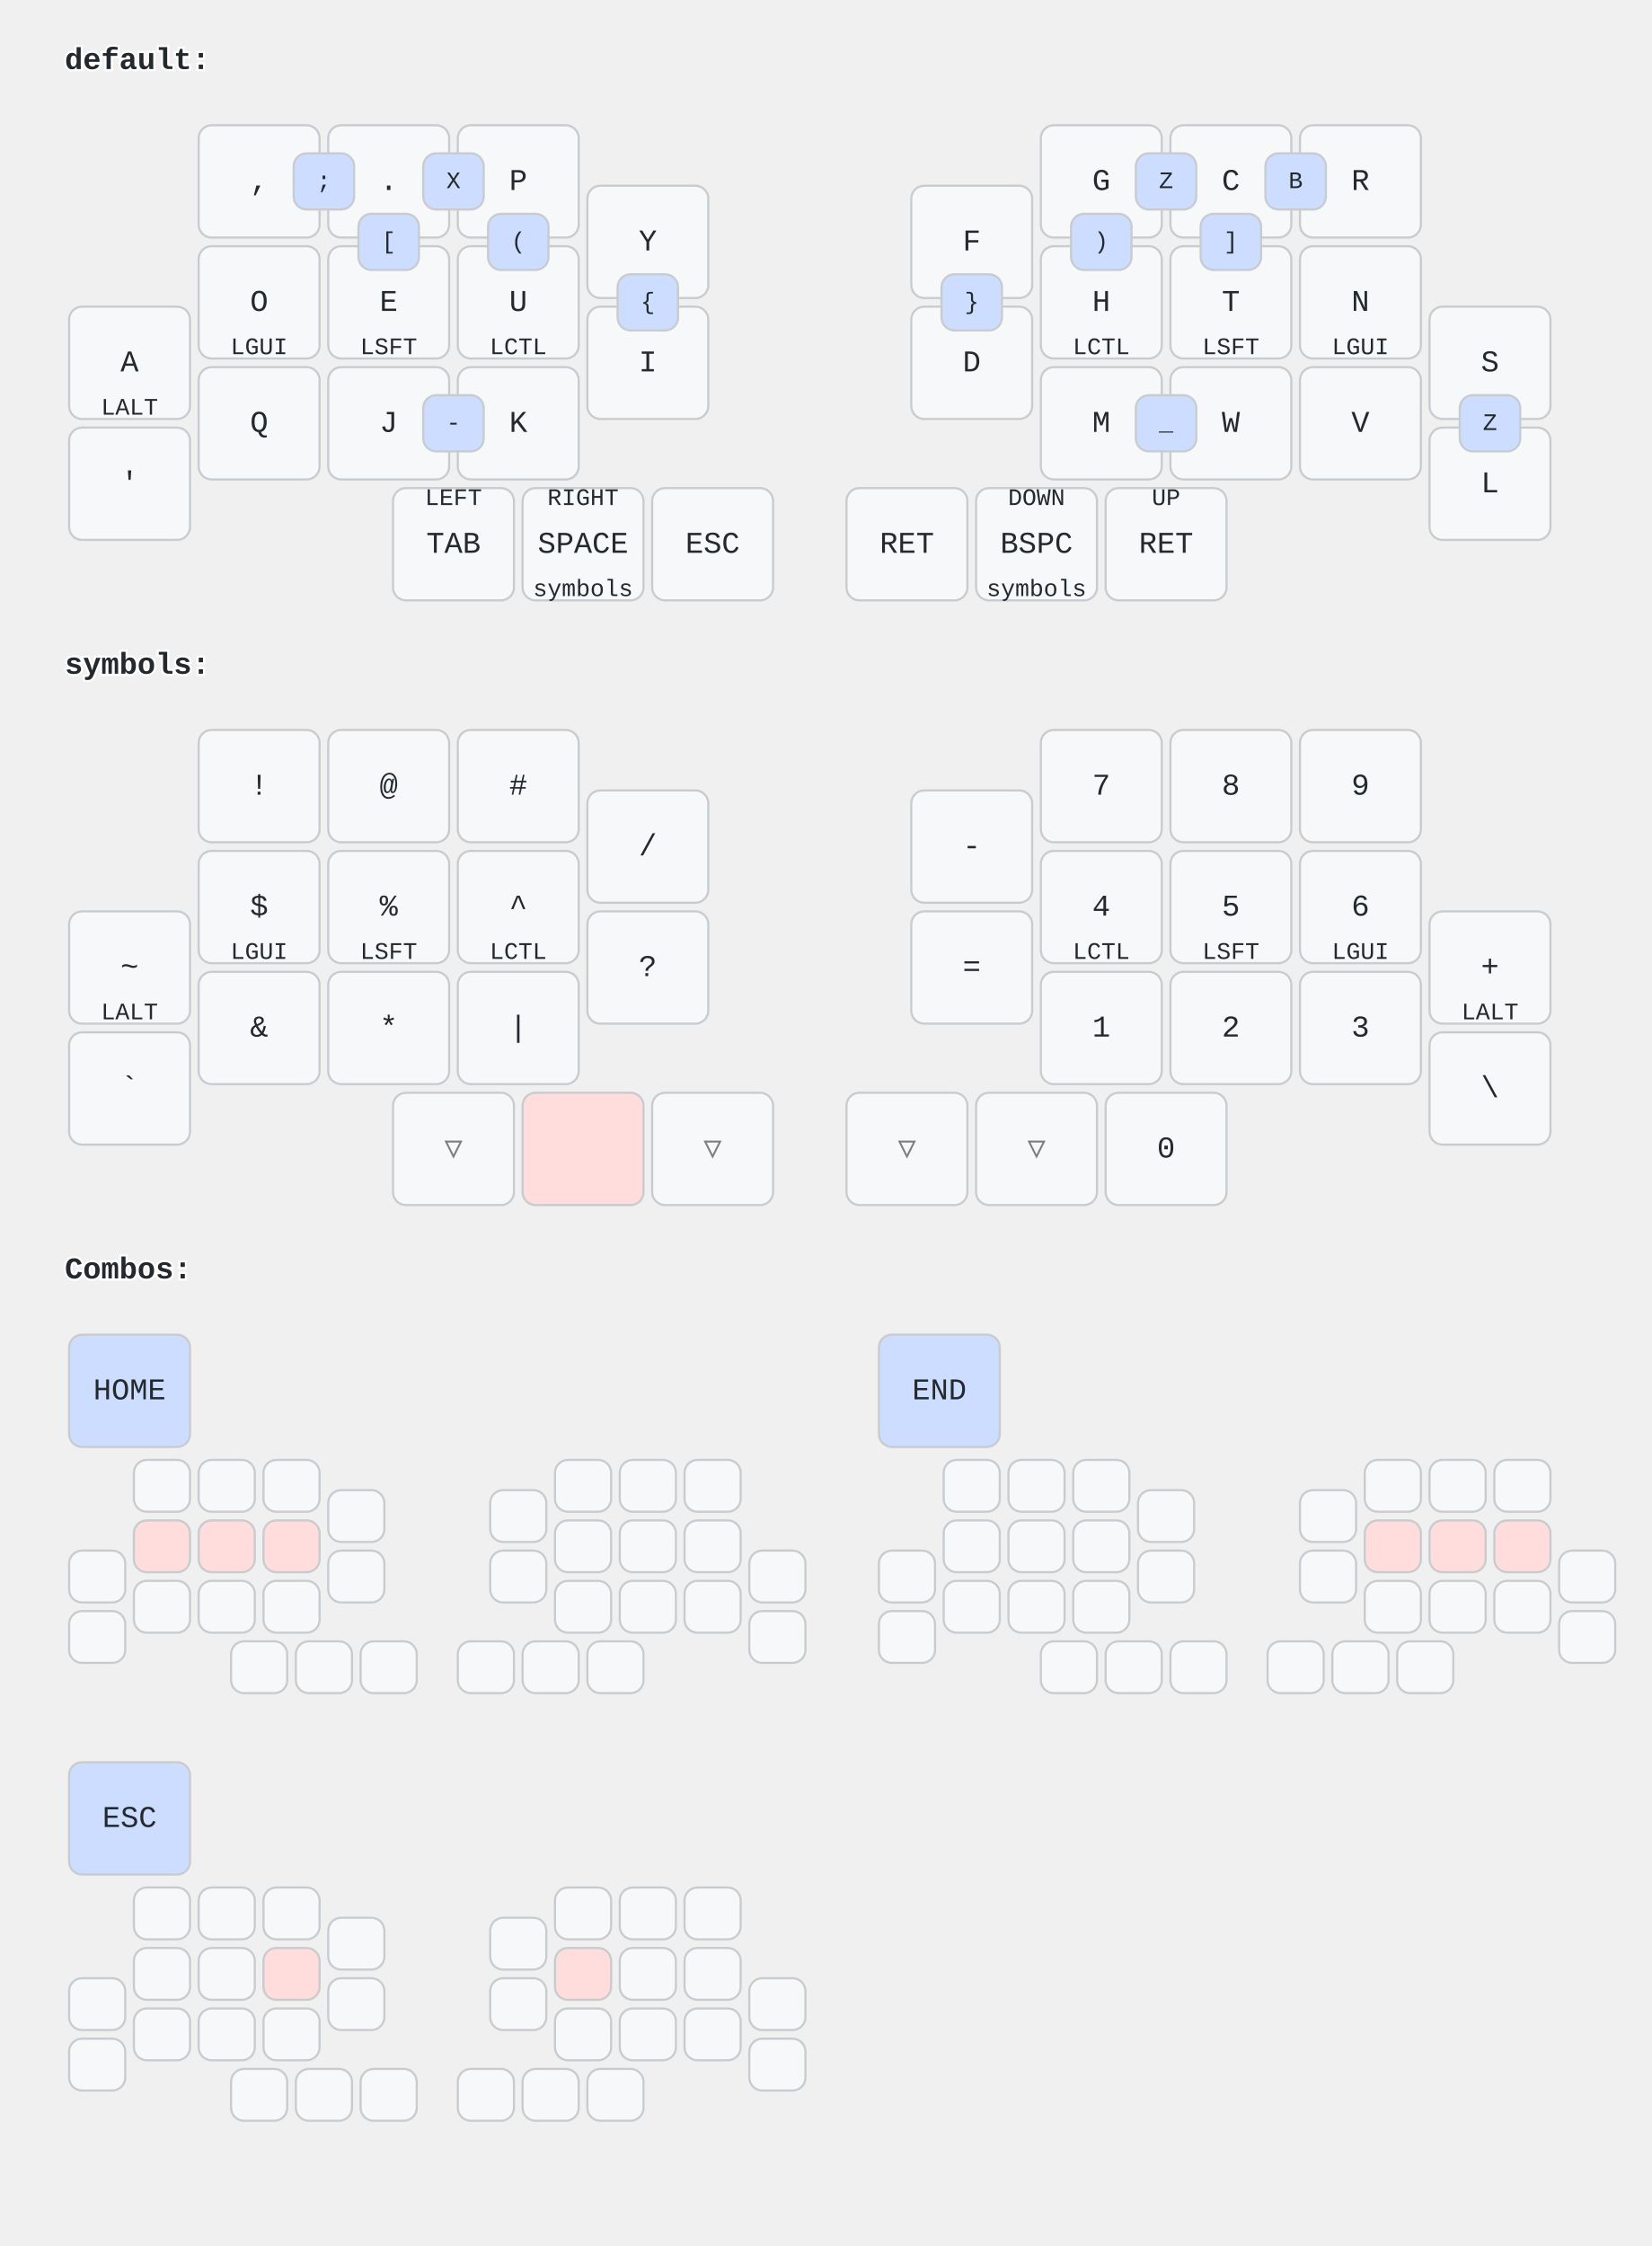
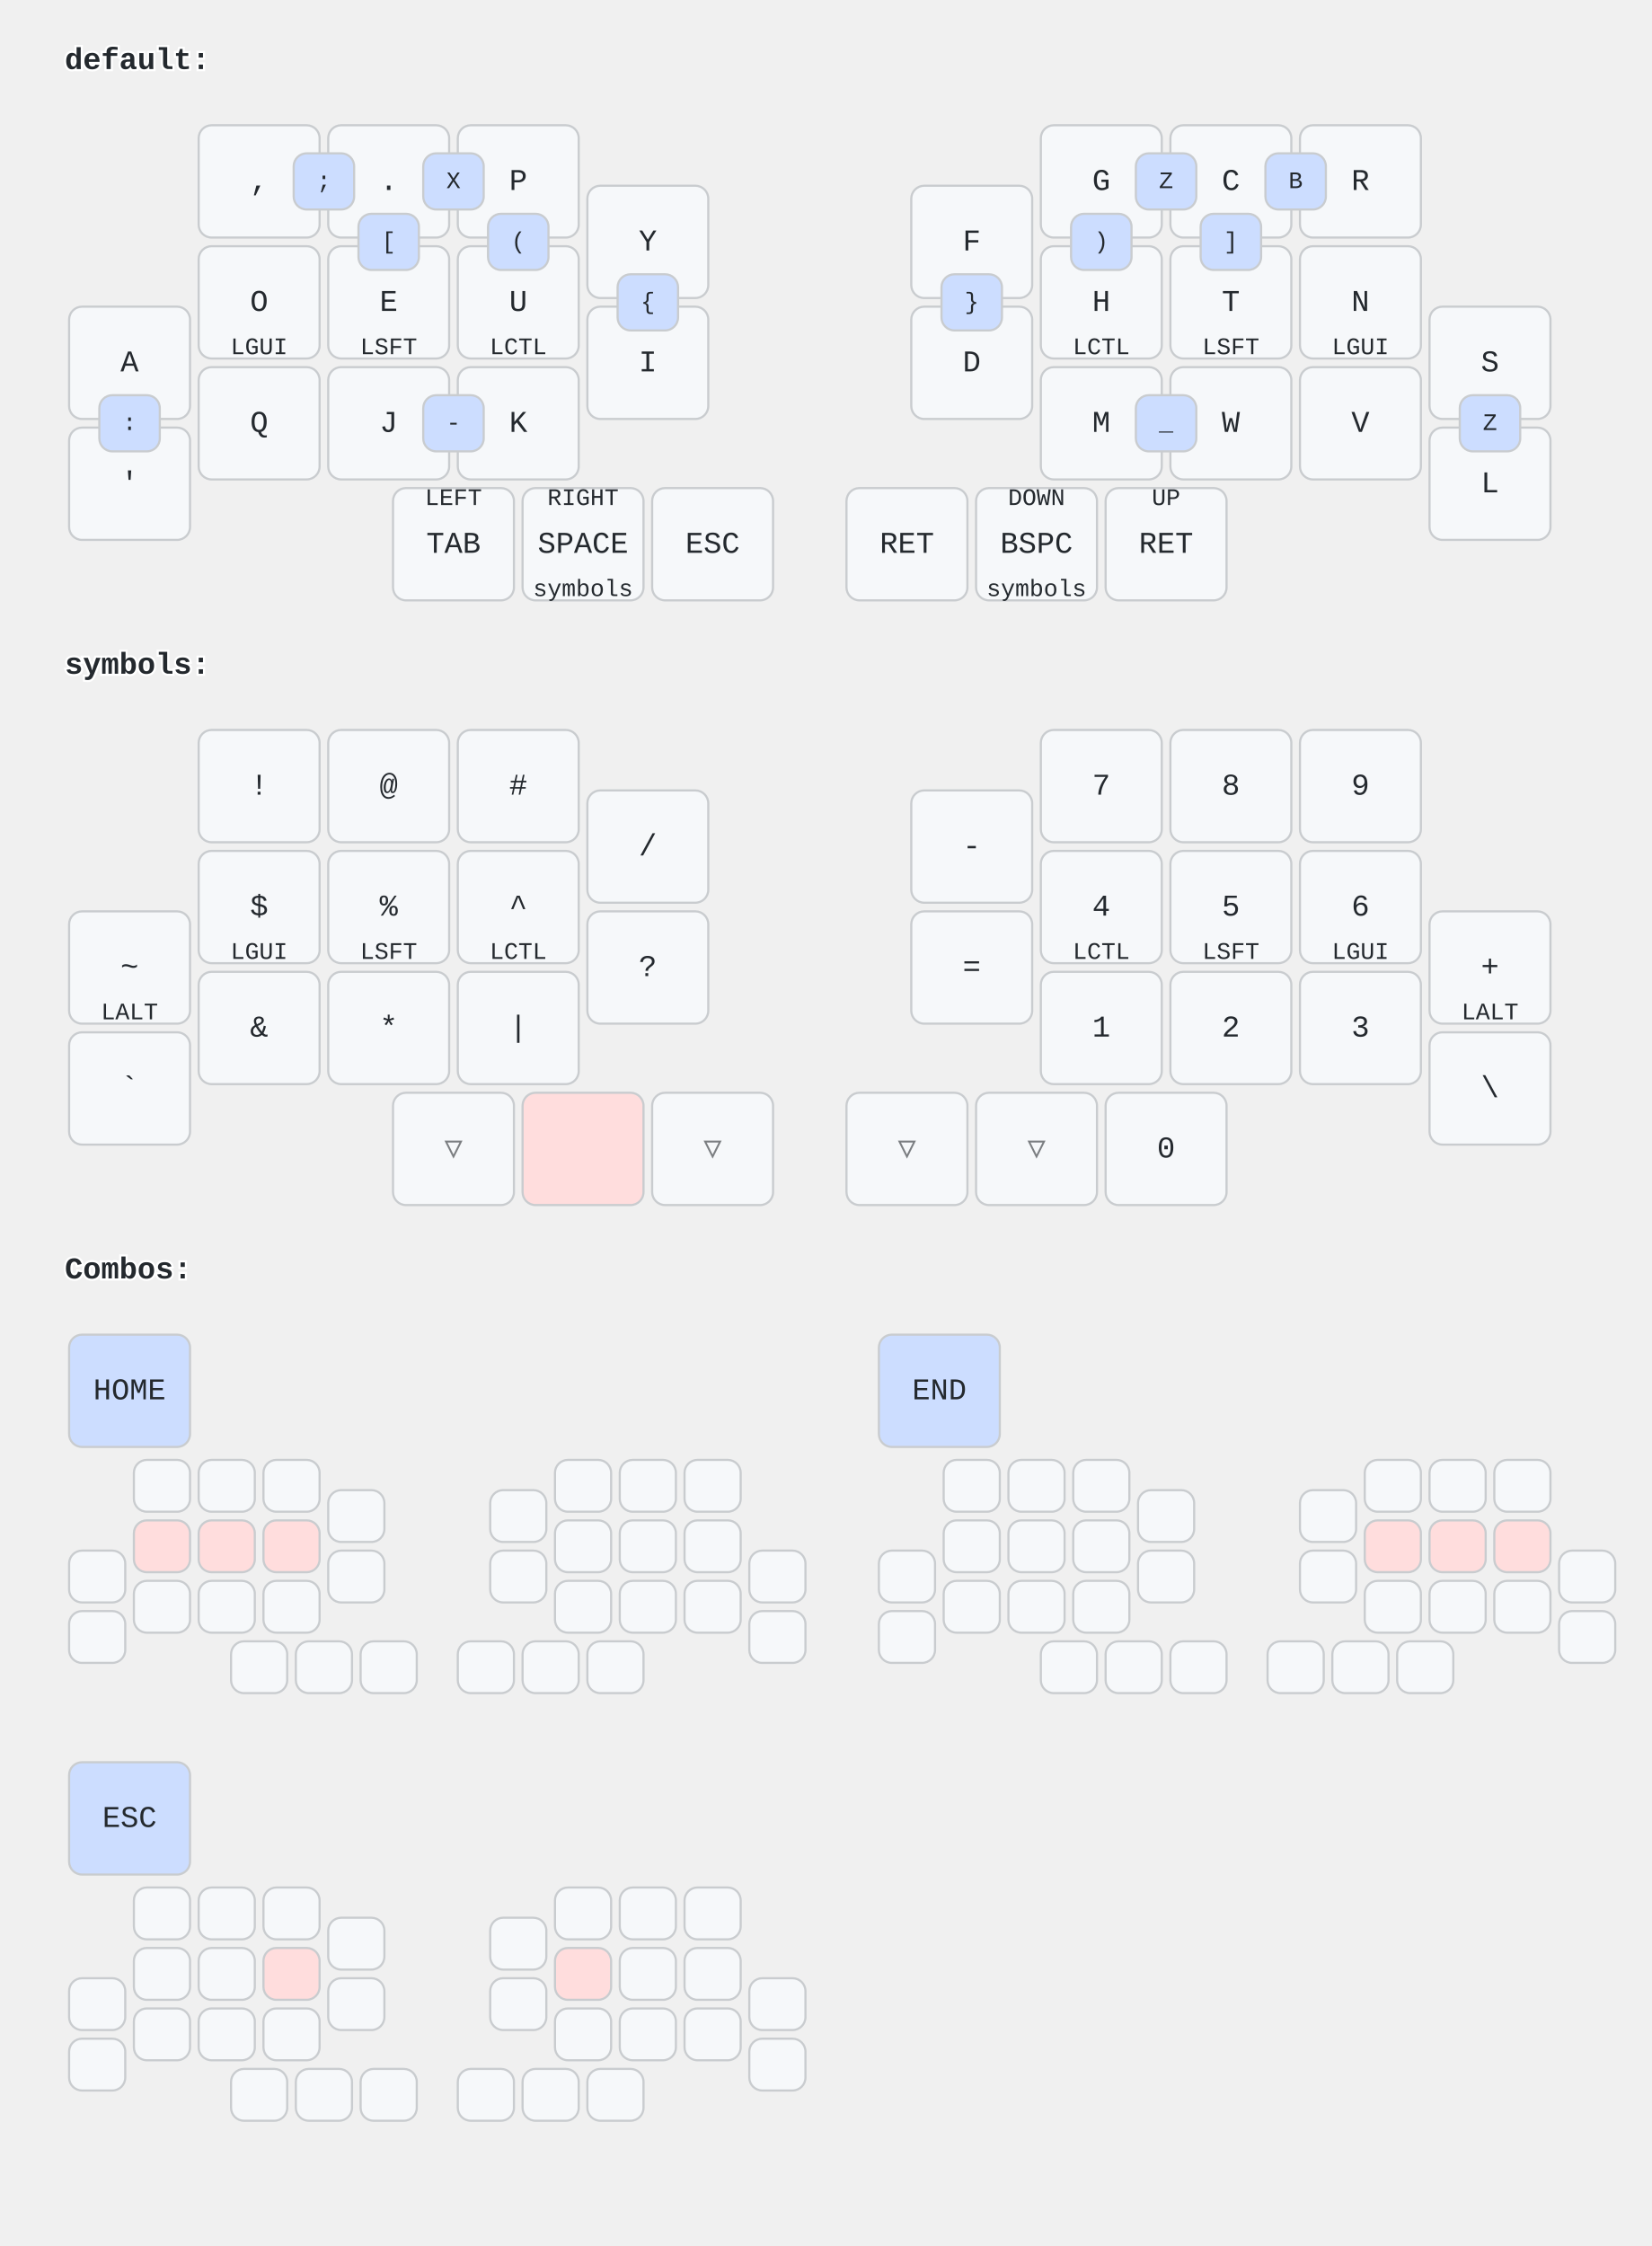
<svg xmlns="http://www.w3.org/2000/svg" width="765" height="1040" viewBox="0 0 765 1040" class="keymap">
  <style>/* inherit to force styles through use tags */
svg path {
    fill: inherit;
}

/* font and background color specifications */
svg.keymap {
    font-family: SFMono-Regular,Consolas,Liberation Mono,Menlo,monospace;
    font-size: 14px;
    font-kerning: normal;
    text-rendering: optimizeLegibility;
    fill: #24292e;
}

/* default key styling */
rect.key {
    fill: #f6f8fa;
}

rect.key, rect.combo {
    stroke: #c9cccf;
    stroke-width: 1;
}

/* default key side styling, only used is draw_key_sides is set */
rect.side {
    filter: brightness(90%);
}

/* color accent for combo boxes */
rect.combo, rect.combo-separate {
    fill: #cdf;
}

/* color accent for held keys */
rect.held, rect.combo.held {
    fill: #fdd;
}

/* color accent for ghost (optional) keys */
rect.ghost, rect.combo.ghost {
    stroke-dasharray: 4, 4;
    stroke-width: 2;
}

text {
    text-anchor: middle;
    dominant-baseline: middle;
}

/* styling for layer labels */
text.label {
    font-weight: bold;
    text-anchor: start;
    stroke: white;
    stroke-width: 2;
    paint-order: stroke;
}

/* styling for combo tap, and key hold/shifted label text */
text.combo, text.hold, text.shifted {
    font-size: 11px;
}

text.hold {
    text-anchor: middle;
    dominant-baseline: auto;
}

text.shifted {
    text-anchor: middle;
    dominant-baseline: hanging;
}

/* styling for hold/shifted label text in combo box */
text.combo.hold, text.combo.shifted {
    font-size: 8px;
}

/* lighter symbol for transparent keys */
text.trans {
    fill: #7b7e81;
}

/* styling for combo dendrons */
path.combo {
    stroke-width: 1;
    stroke: gray;
    fill: none;
}

/* Start Tabler Icons Cleanup */
/* cannot use height/width with glyphs */
.icon-tabler &gt; path {
    fill: inherit;
    stroke: inherit;
    stroke-width: 2;
}
/* hide tabler's default box */
.icon-tabler &gt; path[stroke="none"][fill="none"] {
    visibility: hidden;
}
/* End Tabler Icons Cleanup */
</style>
  <g transform="translate(30, 0)" class="layer-default">
    <text x="0" y="28" class="label">default:</text>
    <g transform="translate(0, 56)">
      <g transform="translate(90, 28)" class="key keypos-0">
        <rect rx="6" ry="6" x="-28" y="-26" width="56" height="52" class="key" />
        <text x="0" y="0" class="key tap">,</text>
      </g>
      <g transform="translate(150, 28)" class="key keypos-1">
        <rect rx="6" ry="6" x="-28" y="-26" width="56" height="52" class="key" />
        <text x="0" y="0" class="key tap">.</text>
      </g>
      <g transform="translate(210, 28)" class="key keypos-2">
        <rect rx="6" ry="6" x="-28" y="-26" width="56" height="52" class="key" />
        <text x="0" y="0" class="key tap">P</text>
      </g>
      <g transform="translate(270, 56)" class="key keypos-3">
        <rect rx="6" ry="6" x="-28" y="-26" width="56" height="52" class="key" />
        <text x="0" y="0" class="key tap">Y</text>
      </g>
      <g transform="translate(420, 56)" class="key keypos-4">
        <rect rx="6" ry="6" x="-28" y="-26" width="56" height="52" class="key" />
        <text x="0" y="0" class="key tap">F</text>
      </g>
      <g transform="translate(480, 28)" class="key keypos-5">
        <rect rx="6" ry="6" x="-28" y="-26" width="56" height="52" class="key" />
        <text x="0" y="0" class="key tap">G</text>
      </g>
      <g transform="translate(540, 28)" class="key keypos-6">
        <rect rx="6" ry="6" x="-28" y="-26" width="56" height="52" class="key" />
        <text x="0" y="0" class="key tap">C</text>
      </g>
      <g transform="translate(600, 28)" class="key keypos-7">
        <rect rx="6" ry="6" x="-28" y="-26" width="56" height="52" class="key" />
        <text x="0" y="0" class="key tap">R</text>
      </g>
      <g transform="translate(30, 112)" class="key keypos-8">
        <rect rx="6" ry="6" x="-28" y="-26" width="56" height="52" class="key" />
        <text x="0" y="0" class="key tap">A</text>
        <text x="0" y="24" class="key hold">LALT</text>
      </g>
      <g transform="translate(90, 84)" class="key keypos-9">
        <rect rx="6" ry="6" x="-28" y="-26" width="56" height="52" class="key" />
        <text x="0" y="0" class="key tap">O</text>
        <text x="0" y="24" class="key hold">LGUI</text>
      </g>
      <g transform="translate(150, 84)" class="key keypos-10">
        <rect rx="6" ry="6" x="-28" y="-26" width="56" height="52" class="key" />
        <text x="0" y="0" class="key tap">E</text>
        <text x="0" y="24" class="key hold">LSFT</text>
      </g>
      <g transform="translate(210, 84)" class="key keypos-11">
        <rect rx="6" ry="6" x="-28" y="-26" width="56" height="52" class="key" />
        <text x="0" y="0" class="key tap">U</text>
        <text x="0" y="24" class="key hold">LCTL</text>
      </g>
      <g transform="translate(270, 112)" class="key keypos-12">
        <rect rx="6" ry="6" x="-28" y="-26" width="56" height="52" class="key" />
        <text x="0" y="0" class="key tap">I</text>
      </g>
      <g transform="translate(420, 112)" class="key keypos-13">
        <rect rx="6" ry="6" x="-28" y="-26" width="56" height="52" class="key" />
        <text x="0" y="0" class="key tap">D</text>
      </g>
      <g transform="translate(480, 84)" class="key keypos-14">
        <rect rx="6" ry="6" x="-28" y="-26" width="56" height="52" class="key" />
        <text x="0" y="0" class="key tap">H</text>
        <text x="0" y="24" class="key hold">LCTL</text>
      </g>
      <g transform="translate(540, 84)" class="key keypos-15">
        <rect rx="6" ry="6" x="-28" y="-26" width="56" height="52" class="key" />
        <text x="0" y="0" class="key tap">T</text>
        <text x="0" y="24" class="key hold">LSFT</text>
      </g>
      <g transform="translate(600, 84)" class="key keypos-16">
        <rect rx="6" ry="6" x="-28" y="-26" width="56" height="52" class="key" />
        <text x="0" y="0" class="key tap">N</text>
        <text x="0" y="24" class="key hold">LGUI</text>
      </g>
      <g transform="translate(660, 112)" class="key keypos-17">
        <rect rx="6" ry="6" x="-28" y="-26" width="56" height="52" class="key" />
        <text x="0" y="0" class="key tap">S</text>
        <text x="0" y="24" class="key hold">LALT</text>
      </g>
      <g transform="translate(30, 168)" class="key keypos-18">
        <rect rx="6" ry="6" x="-28" y="-26" width="56" height="52" class="key" />
        <text x="0" y="0" class="key tap">'</text>
      </g>
      <g transform="translate(90, 140)" class="key keypos-19">
        <rect rx="6" ry="6" x="-28" y="-26" width="56" height="52" class="key" />
        <text x="0" y="0" class="key tap">Q</text>
      </g>
      <g transform="translate(150, 140)" class="key keypos-20">
        <rect rx="6" ry="6" x="-28" y="-26" width="56" height="52" class="key" />
        <text x="0" y="0" class="key tap">J</text>
      </g>
      <g transform="translate(210, 140)" class="key keypos-21">
        <rect rx="6" ry="6" x="-28" y="-26" width="56" height="52" class="key" />
        <text x="0" y="0" class="key tap">K</text>
      </g>
      <g transform="translate(480, 140)" class="key keypos-22">
        <rect rx="6" ry="6" x="-28" y="-26" width="56" height="52" class="key" />
        <text x="0" y="0" class="key tap">M</text>
      </g>
      <g transform="translate(540, 140)" class="key keypos-23">
        <rect rx="6" ry="6" x="-28" y="-26" width="56" height="52" class="key" />
        <text x="0" y="0" class="key tap">W</text>
      </g>
      <g transform="translate(600, 140)" class="key keypos-24">
        <rect rx="6" ry="6" x="-28" y="-26" width="56" height="52" class="key" />
        <text x="0" y="0" class="key tap">V</text>
      </g>
      <g transform="translate(660, 168)" class="key keypos-25">
        <rect rx="6" ry="6" x="-28" y="-26" width="56" height="52" class="key" />
        <text x="0" y="0" class="key tap">L</text>
      </g>
      <g transform="translate(180, 196)" class="key keypos-26">
        <rect rx="6" ry="6" x="-28" y="-26" width="56" height="52" class="key" />
        <text x="0" y="0" class="key tap">TAB</text>
        <text x="0" y="-24" class="key shifted">LEFT</text>
      </g>
      <g transform="translate(240, 196)" class="key keypos-27">
        <rect rx="6" ry="6" x="-28" y="-26" width="56" height="52" class="key" />
        <text x="0" y="0" class="key tap">SPACE</text>
        <text x="0" y="24" class="key hold">symbols</text>
        <text x="0" y="-24" class="key shifted">RIGHT</text>
      </g>
      <g transform="translate(300, 196)" class="key keypos-28">
        <rect rx="6" ry="6" x="-28" y="-26" width="56" height="52" class="key" />
        <text x="0" y="0" class="key tap">ESC</text>
      </g>
      <g transform="translate(390, 196)" class="key keypos-29">
        <rect rx="6" ry="6" x="-28" y="-26" width="56" height="52" class="key" />
        <text x="0" y="0" class="key tap">RET</text>
      </g>
      <g transform="translate(450, 196)" class="key keypos-30">
        <rect rx="6" ry="6" x="-28" y="-26" width="56" height="52" class="key" />
        <text x="0" y="0" class="key tap">BSPC</text>
        <text x="0" y="24" class="key hold">symbols</text>
        <text x="0" y="-24" class="key shifted">DOWN</text>
      </g>
      <g transform="translate(510, 196)" class="key keypos-31">
        <rect rx="6" ry="6" x="-28" y="-26" width="56" height="52" class="key" />
        <text x="0" y="0" class="key tap">RET</text>
        <text x="0" y="-24" class="key shifted">UP</text>
      </g>
      <g class="combo combopos-0">
        <rect rx="6" ry="6" x="106" y="15" width="28" height="26" class="combo" />
        <text x="120" y="28" class="combo tap">;</text>
      </g>
      <g class="combo combopos-1">
        <rect rx="6" ry="6" x="166" y="15" width="28" height="26" class="combo" />
        <text x="180" y="28" class="combo tap">X</text>
      </g>
      <g class="combo combopos-2">
        <rect rx="6" ry="6" x="496" y="15" width="28" height="26" class="combo" />
        <text x="510" y="28" class="combo tap">Z</text>
      </g>
      <g class="combo combopos-3">
        <rect rx="6" ry="6" x="556" y="15" width="28" height="26" class="combo" />
        <text x="570" y="28" class="combo tap">B</text>
      </g>
      <g class="combo combopos-4">
+         <rect rx="6" ry="6" x="16" y="127" width="28" height="26" class="combo" />
+         <text x="30" y="140" class="combo tap">:</text>
+       </g>
+       <g class="combo combopos-5">
        <rect rx="6" ry="6" x="646" y="127" width="28" height="26" class="combo" />
        <text x="660" y="140" class="combo tap">Z</text>
      </g>
-       <g class="combo combopos-5">
+       <g class="combo combopos-6">
        <rect rx="6" ry="6" x="136" y="43" width="28" height="26" class="combo" />
        <text x="150" y="56" class="combo tap">[</text>
      </g>
-       <g class="combo combopos-6">
+       <g class="combo combopos-7">
        <rect rx="6" ry="6" x="526" y="43" width="28" height="26" class="combo" />
        <text x="540" y="56" class="combo tap">]</text>
      </g>
-       <g class="combo combopos-7">
+       <g class="combo combopos-8">
        <rect rx="6" ry="6" x="196" y="43" width="28" height="26" class="combo" />
        <text x="210" y="56" class="combo tap">(</text>
      </g>
-       <g class="combo combopos-8">
+       <g class="combo combopos-9">
        <rect rx="6" ry="6" x="466" y="43" width="28" height="26" class="combo" />
        <text x="480" y="56" class="combo tap">)</text>
      </g>
-       <g class="combo combopos-9">
+       <g class="combo combopos-10">
        <rect rx="6" ry="6" x="256" y="71" width="28" height="26" class="combo" />
        <text x="270" y="84" class="combo tap">{</text>
      </g>
-       <g class="combo combopos-10">
+       <g class="combo combopos-11">
        <rect rx="6" ry="6" x="406" y="71" width="28" height="26" class="combo" />
        <text x="420" y="84" class="combo tap">}</text>
      </g>
-       <g class="combo combopos-11">
+       <g class="combo combopos-12">
        <rect rx="6" ry="6" x="166" y="127" width="28" height="26" class="combo" />
        <text x="180" y="140" class="combo tap">-</text>
      </g>
-       <g class="combo combopos-12">
+       <g class="combo combopos-13">
        <rect rx="6" ry="6" x="496" y="127" width="28" height="26" class="combo" />
        <text x="510" y="140" class="combo tap">_</text>
      </g>
    </g>
  </g>
  <g transform="translate(30, 280)" class="layer-symbols">
    <text x="0" y="28" class="label">symbols:</text>
    <g transform="translate(0, 56)">
      <g transform="translate(90, 28)" class="key keypos-0">
        <rect rx="6" ry="6" x="-28" y="-26" width="56" height="52" class="key" />
        <text x="0" y="0" class="key tap">!</text>
      </g>
      <g transform="translate(150, 28)" class="key keypos-1">
        <rect rx="6" ry="6" x="-28" y="-26" width="56" height="52" class="key" />
        <text x="0" y="0" class="key tap">@</text>
      </g>
      <g transform="translate(210, 28)" class="key keypos-2">
        <rect rx="6" ry="6" x="-28" y="-26" width="56" height="52" class="key" />
        <text x="0" y="0" class="key tap">#</text>
      </g>
      <g transform="translate(270, 56)" class="key keypos-3">
        <rect rx="6" ry="6" x="-28" y="-26" width="56" height="52" class="key" />
        <text x="0" y="0" class="key tap">/</text>
      </g>
      <g transform="translate(420, 56)" class="key keypos-4">
        <rect rx="6" ry="6" x="-28" y="-26" width="56" height="52" class="key" />
        <text x="0" y="0" class="key tap">-</text>
      </g>
      <g transform="translate(480, 28)" class="key keypos-5">
        <rect rx="6" ry="6" x="-28" y="-26" width="56" height="52" class="key" />
        <text x="0" y="0" class="key tap">7</text>
      </g>
      <g transform="translate(540, 28)" class="key keypos-6">
        <rect rx="6" ry="6" x="-28" y="-26" width="56" height="52" class="key" />
        <text x="0" y="0" class="key tap">8</text>
      </g>
      <g transform="translate(600, 28)" class="key keypos-7">
        <rect rx="6" ry="6" x="-28" y="-26" width="56" height="52" class="key" />
        <text x="0" y="0" class="key tap">9</text>
      </g>
      <g transform="translate(30, 112)" class="key keypos-8">
        <rect rx="6" ry="6" x="-28" y="-26" width="56" height="52" class="key" />
        <text x="0" y="0" class="key tap">~</text>
        <text x="0" y="24" class="key hold">LALT</text>
      </g>
      <g transform="translate(90, 84)" class="key keypos-9">
        <rect rx="6" ry="6" x="-28" y="-26" width="56" height="52" class="key" />
        <text x="0" y="0" class="key tap">$</text>
        <text x="0" y="24" class="key hold">LGUI</text>
      </g>
      <g transform="translate(150, 84)" class="key keypos-10">
        <rect rx="6" ry="6" x="-28" y="-26" width="56" height="52" class="key" />
        <text x="0" y="0" class="key tap">%</text>
        <text x="0" y="24" class="key hold">LSFT</text>
      </g>
      <g transform="translate(210, 84)" class="key keypos-11">
        <rect rx="6" ry="6" x="-28" y="-26" width="56" height="52" class="key" />
        <text x="0" y="0" class="key tap">^</text>
        <text x="0" y="24" class="key hold">LCTL</text>
      </g>
      <g transform="translate(270, 112)" class="key keypos-12">
        <rect rx="6" ry="6" x="-28" y="-26" width="56" height="52" class="key" />
        <text x="0" y="0" class="key tap">?</text>
      </g>
      <g transform="translate(420, 112)" class="key keypos-13">
        <rect rx="6" ry="6" x="-28" y="-26" width="56" height="52" class="key" />
        <text x="0" y="0" class="key tap">=</text>
      </g>
      <g transform="translate(480, 84)" class="key keypos-14">
        <rect rx="6" ry="6" x="-28" y="-26" width="56" height="52" class="key" />
        <text x="0" y="0" class="key tap">4</text>
        <text x="0" y="24" class="key hold">LCTL</text>
      </g>
      <g transform="translate(540, 84)" class="key keypos-15">
        <rect rx="6" ry="6" x="-28" y="-26" width="56" height="52" class="key" />
        <text x="0" y="0" class="key tap">5</text>
        <text x="0" y="24" class="key hold">LSFT</text>
      </g>
      <g transform="translate(600, 84)" class="key keypos-16">
        <rect rx="6" ry="6" x="-28" y="-26" width="56" height="52" class="key" />
        <text x="0" y="0" class="key tap">6</text>
        <text x="0" y="24" class="key hold">LGUI</text>
      </g>
      <g transform="translate(660, 112)" class="key keypos-17">
        <rect rx="6" ry="6" x="-28" y="-26" width="56" height="52" class="key" />
        <text x="0" y="0" class="key tap">+</text>
        <text x="0" y="24" class="key hold">LALT</text>
      </g>
      <g transform="translate(30, 168)" class="key keypos-18">
        <rect rx="6" ry="6" x="-28" y="-26" width="56" height="52" class="key" />
        <text x="0" y="0" class="key tap">`</text>
      </g>
      <g transform="translate(90, 140)" class="key keypos-19">
        <rect rx="6" ry="6" x="-28" y="-26" width="56" height="52" class="key" />
        <text x="0" y="0" class="key tap">&amp;</text>
      </g>
      <g transform="translate(150, 140)" class="key keypos-20">
        <rect rx="6" ry="6" x="-28" y="-26" width="56" height="52" class="key" />
        <text x="0" y="0" class="key tap">*</text>
      </g>
      <g transform="translate(210, 140)" class="key keypos-21">
        <rect rx="6" ry="6" x="-28" y="-26" width="56" height="52" class="key" />
        <text x="0" y="0" class="key tap">|</text>
      </g>
      <g transform="translate(480, 140)" class="key keypos-22">
        <rect rx="6" ry="6" x="-28" y="-26" width="56" height="52" class="key" />
        <text x="0" y="0" class="key tap">1</text>
      </g>
      <g transform="translate(540, 140)" class="key keypos-23">
        <rect rx="6" ry="6" x="-28" y="-26" width="56" height="52" class="key" />
        <text x="0" y="0" class="key tap">2</text>
      </g>
      <g transform="translate(600, 140)" class="key keypos-24">
        <rect rx="6" ry="6" x="-28" y="-26" width="56" height="52" class="key" />
        <text x="0" y="0" class="key tap">3</text>
      </g>
      <g transform="translate(660, 168)" class="key keypos-25">
        <rect rx="6" ry="6" x="-28" y="-26" width="56" height="52" class="key" />
        <text x="0" y="0" class="key tap">\</text>
      </g>
      <g transform="translate(180, 196)" class="key trans keypos-26">
        <rect rx="6" ry="6" x="-28" y="-26" width="56" height="52" class="key trans" />
        <text x="0" y="0" class="key trans tap">▽</text>
      </g>
      <g transform="translate(240, 196)" class="key held keypos-27">
        <rect rx="6" ry="6" x="-28" y="-26" width="56" height="52" class="key held" />
      </g>
      <g transform="translate(300, 196)" class="key trans keypos-28">
        <rect rx="6" ry="6" x="-28" y="-26" width="56" height="52" class="key trans" />
        <text x="0" y="0" class="key trans tap">▽</text>
      </g>
      <g transform="translate(390, 196)" class="key trans keypos-29">
        <rect rx="6" ry="6" x="-28" y="-26" width="56" height="52" class="key trans" />
        <text x="0" y="0" class="key trans tap">▽</text>
      </g>
      <g transform="translate(450, 196)" class="key trans keypos-30">
        <rect rx="6" ry="6" x="-28" y="-26" width="56" height="52" class="key trans" />
        <text x="0" y="0" class="key trans tap">▽</text>
      </g>
      <g transform="translate(510, 196)" class="key keypos-31">
        <rect rx="6" ry="6" x="-28" y="-26" width="56" height="52" class="key" />
        <text x="0" y="0" class="key tap">0</text>
      </g>
    </g>
  </g>
  <text x="30" y="588" class="label">Combos:</text>
  <g transform="translate(30, 560)" class="layer-combopos-0">
    <g transform="translate(0, 56)">
      <g transform="translate(30, 28)" class="key  combo-separate keypos-0">
        <rect rx="6" ry="6" x="-28" y="-26" width="56" height="52" class="key  combo-separate" />
        <text x="0" y="0" class="key  combo-separate tap">HOME</text>
      </g>
      <g transform="translate(45, 72)" class="key keypos-1">
        <rect rx="6" ry="6" x="-13" y="-12" width="26" height="24" class="key" />
      </g>
      <g transform="translate(75, 72)" class="key keypos-2">
        <rect rx="6" ry="6" x="-13" y="-12" width="26" height="24" class="key" />
      </g>
      <g transform="translate(105, 72)" class="key keypos-3">
        <rect rx="6" ry="6" x="-13" y="-12" width="26" height="24" class="key" />
      </g>
      <g transform="translate(135, 86)" class="key keypos-4">
        <rect rx="6" ry="6" x="-13" y="-12" width="26" height="24" class="key" />
      </g>
      <g transform="translate(210, 86)" class="key keypos-5">
        <rect rx="6" ry="6" x="-13" y="-12" width="26" height="24" class="key" />
      </g>
      <g transform="translate(240, 72)" class="key keypos-6">
        <rect rx="6" ry="6" x="-13" y="-12" width="26" height="24" class="key" />
      </g>
      <g transform="translate(270, 72)" class="key keypos-7">
        <rect rx="6" ry="6" x="-13" y="-12" width="26" height="24" class="key" />
      </g>
      <g transform="translate(300, 72)" class="key keypos-8">
        <rect rx="6" ry="6" x="-13" y="-12" width="26" height="24" class="key" />
      </g>
      <g transform="translate(15, 114)" class="key keypos-9">
        <rect rx="6" ry="6" x="-13" y="-12" width="26" height="24" class="key" />
      </g>
      <g transform="translate(45, 100)" class="key held keypos-10">
        <rect rx="6" ry="6" x="-13" y="-12" width="26" height="24" class="key held" />
      </g>
      <g transform="translate(75, 100)" class="key held keypos-11">
        <rect rx="6" ry="6" x="-13" y="-12" width="26" height="24" class="key held" />
      </g>
      <g transform="translate(105, 100)" class="key held keypos-12">
        <rect rx="6" ry="6" x="-13" y="-12" width="26" height="24" class="key held" />
      </g>
      <g transform="translate(135, 114)" class="key keypos-13">
        <rect rx="6" ry="6" x="-13" y="-12" width="26" height="24" class="key" />
      </g>
      <g transform="translate(210, 114)" class="key keypos-14">
        <rect rx="6" ry="6" x="-13" y="-12" width="26" height="24" class="key" />
      </g>
      <g transform="translate(240, 100)" class="key keypos-15">
        <rect rx="6" ry="6" x="-13" y="-12" width="26" height="24" class="key" />
      </g>
      <g transform="translate(270, 100)" class="key keypos-16">
        <rect rx="6" ry="6" x="-13" y="-12" width="26" height="24" class="key" />
      </g>
      <g transform="translate(300, 100)" class="key keypos-17">
        <rect rx="6" ry="6" x="-13" y="-12" width="26" height="24" class="key" />
      </g>
      <g transform="translate(330, 114)" class="key keypos-18">
        <rect rx="6" ry="6" x="-13" y="-12" width="26" height="24" class="key" />
      </g>
      <g transform="translate(15, 142)" class="key keypos-19">
        <rect rx="6" ry="6" x="-13" y="-12" width="26" height="24" class="key" />
      </g>
      <g transform="translate(45, 128)" class="key keypos-20">
        <rect rx="6" ry="6" x="-13" y="-12" width="26" height="24" class="key" />
      </g>
      <g transform="translate(75, 128)" class="key keypos-21">
        <rect rx="6" ry="6" x="-13" y="-12" width="26" height="24" class="key" />
      </g>
      <g transform="translate(105, 128)" class="key keypos-22">
        <rect rx="6" ry="6" x="-13" y="-12" width="26" height="24" class="key" />
      </g>
      <g transform="translate(240, 128)" class="key keypos-23">
        <rect rx="6" ry="6" x="-13" y="-12" width="26" height="24" class="key" />
      </g>
      <g transform="translate(270, 128)" class="key keypos-24">
        <rect rx="6" ry="6" x="-13" y="-12" width="26" height="24" class="key" />
      </g>
      <g transform="translate(300, 128)" class="key keypos-25">
        <rect rx="6" ry="6" x="-13" y="-12" width="26" height="24" class="key" />
      </g>
      <g transform="translate(330, 142)" class="key keypos-26">
        <rect rx="6" ry="6" x="-13" y="-12" width="26" height="24" class="key" />
      </g>
      <g transform="translate(90, 156)" class="key keypos-27">
        <rect rx="6" ry="6" x="-13" y="-12" width="26" height="24" class="key" />
      </g>
      <g transform="translate(120, 156)" class="key keypos-28">
        <rect rx="6" ry="6" x="-13" y="-12" width="26" height="24" class="key" />
      </g>
      <g transform="translate(150, 156)" class="key keypos-29">
        <rect rx="6" ry="6" x="-13" y="-12" width="26" height="24" class="key" />
      </g>
      <g transform="translate(195, 156)" class="key keypos-30">
        <rect rx="6" ry="6" x="-13" y="-12" width="26" height="24" class="key" />
      </g>
      <g transform="translate(225, 156)" class="key keypos-31">
        <rect rx="6" ry="6" x="-13" y="-12" width="26" height="24" class="key" />
      </g>
      <g transform="translate(255, 156)" class="key keypos-32">
        <rect rx="6" ry="6" x="-13" y="-12" width="26" height="24" class="key" />
      </g>
    </g>
  </g>
  <g transform="translate(405, 560)" class="layer-combopos-1">
    <g transform="translate(0, 56)">
      <g transform="translate(30, 28)" class="key  combo-separate keypos-0">
        <rect rx="6" ry="6" x="-28" y="-26" width="56" height="52" class="key  combo-separate" />
        <text x="0" y="0" class="key  combo-separate tap">END</text>
      </g>
      <g transform="translate(45, 72)" class="key keypos-1">
        <rect rx="6" ry="6" x="-13" y="-12" width="26" height="24" class="key" />
      </g>
      <g transform="translate(75, 72)" class="key keypos-2">
        <rect rx="6" ry="6" x="-13" y="-12" width="26" height="24" class="key" />
      </g>
      <g transform="translate(105, 72)" class="key keypos-3">
        <rect rx="6" ry="6" x="-13" y="-12" width="26" height="24" class="key" />
      </g>
      <g transform="translate(135, 86)" class="key keypos-4">
        <rect rx="6" ry="6" x="-13" y="-12" width="26" height="24" class="key" />
      </g>
      <g transform="translate(210, 86)" class="key keypos-5">
        <rect rx="6" ry="6" x="-13" y="-12" width="26" height="24" class="key" />
      </g>
      <g transform="translate(240, 72)" class="key keypos-6">
        <rect rx="6" ry="6" x="-13" y="-12" width="26" height="24" class="key" />
      </g>
      <g transform="translate(270, 72)" class="key keypos-7">
        <rect rx="6" ry="6" x="-13" y="-12" width="26" height="24" class="key" />
      </g>
      <g transform="translate(300, 72)" class="key keypos-8">
        <rect rx="6" ry="6" x="-13" y="-12" width="26" height="24" class="key" />
      </g>
      <g transform="translate(15, 114)" class="key keypos-9">
        <rect rx="6" ry="6" x="-13" y="-12" width="26" height="24" class="key" />
      </g>
      <g transform="translate(45, 100)" class="key keypos-10">
        <rect rx="6" ry="6" x="-13" y="-12" width="26" height="24" class="key" />
      </g>
      <g transform="translate(75, 100)" class="key keypos-11">
        <rect rx="6" ry="6" x="-13" y="-12" width="26" height="24" class="key" />
      </g>
      <g transform="translate(105, 100)" class="key keypos-12">
        <rect rx="6" ry="6" x="-13" y="-12" width="26" height="24" class="key" />
      </g>
      <g transform="translate(135, 114)" class="key keypos-13">
        <rect rx="6" ry="6" x="-13" y="-12" width="26" height="24" class="key" />
      </g>
      <g transform="translate(210, 114)" class="key keypos-14">
        <rect rx="6" ry="6" x="-13" y="-12" width="26" height="24" class="key" />
      </g>
      <g transform="translate(240, 100)" class="key held keypos-15">
        <rect rx="6" ry="6" x="-13" y="-12" width="26" height="24" class="key held" />
      </g>
      <g transform="translate(270, 100)" class="key held keypos-16">
        <rect rx="6" ry="6" x="-13" y="-12" width="26" height="24" class="key held" />
      </g>
      <g transform="translate(300, 100)" class="key held keypos-17">
        <rect rx="6" ry="6" x="-13" y="-12" width="26" height="24" class="key held" />
      </g>
      <g transform="translate(330, 114)" class="key keypos-18">
        <rect rx="6" ry="6" x="-13" y="-12" width="26" height="24" class="key" />
      </g>
      <g transform="translate(15, 142)" class="key keypos-19">
        <rect rx="6" ry="6" x="-13" y="-12" width="26" height="24" class="key" />
      </g>
      <g transform="translate(45, 128)" class="key keypos-20">
        <rect rx="6" ry="6" x="-13" y="-12" width="26" height="24" class="key" />
      </g>
      <g transform="translate(75, 128)" class="key keypos-21">
        <rect rx="6" ry="6" x="-13" y="-12" width="26" height="24" class="key" />
      </g>
      <g transform="translate(105, 128)" class="key keypos-22">
        <rect rx="6" ry="6" x="-13" y="-12" width="26" height="24" class="key" />
      </g>
      <g transform="translate(240, 128)" class="key keypos-23">
        <rect rx="6" ry="6" x="-13" y="-12" width="26" height="24" class="key" />
      </g>
      <g transform="translate(270, 128)" class="key keypos-24">
        <rect rx="6" ry="6" x="-13" y="-12" width="26" height="24" class="key" />
      </g>
      <g transform="translate(300, 128)" class="key keypos-25">
        <rect rx="6" ry="6" x="-13" y="-12" width="26" height="24" class="key" />
      </g>
      <g transform="translate(330, 142)" class="key keypos-26">
        <rect rx="6" ry="6" x="-13" y="-12" width="26" height="24" class="key" />
      </g>
      <g transform="translate(90, 156)" class="key keypos-27">
        <rect rx="6" ry="6" x="-13" y="-12" width="26" height="24" class="key" />
      </g>
      <g transform="translate(120, 156)" class="key keypos-28">
        <rect rx="6" ry="6" x="-13" y="-12" width="26" height="24" class="key" />
      </g>
      <g transform="translate(150, 156)" class="key keypos-29">
        <rect rx="6" ry="6" x="-13" y="-12" width="26" height="24" class="key" />
      </g>
      <g transform="translate(195, 156)" class="key keypos-30">
        <rect rx="6" ry="6" x="-13" y="-12" width="26" height="24" class="key" />
      </g>
      <g transform="translate(225, 156)" class="key keypos-31">
        <rect rx="6" ry="6" x="-13" y="-12" width="26" height="24" class="key" />
      </g>
      <g transform="translate(255, 156)" class="key keypos-32">
        <rect rx="6" ry="6" x="-13" y="-12" width="26" height="24" class="key" />
      </g>
    </g>
  </g>
  <g transform="translate(30, 786)" class="layer-combopos-2">
    <g transform="translate(0, 28)">
      <g transform="translate(30, 28)" class="key  combo-separate keypos-0">
        <rect rx="6" ry="6" x="-28" y="-26" width="56" height="52" class="key  combo-separate" />
        <text x="0" y="0" class="key  combo-separate tap">ESC</text>
      </g>
      <g transform="translate(45, 72)" class="key keypos-1">
        <rect rx="6" ry="6" x="-13" y="-12" width="26" height="24" class="key" />
      </g>
      <g transform="translate(75, 72)" class="key keypos-2">
        <rect rx="6" ry="6" x="-13" y="-12" width="26" height="24" class="key" />
      </g>
      <g transform="translate(105, 72)" class="key keypos-3">
        <rect rx="6" ry="6" x="-13" y="-12" width="26" height="24" class="key" />
      </g>
      <g transform="translate(135, 86)" class="key keypos-4">
        <rect rx="6" ry="6" x="-13" y="-12" width="26" height="24" class="key" />
      </g>
      <g transform="translate(210, 86)" class="key keypos-5">
        <rect rx="6" ry="6" x="-13" y="-12" width="26" height="24" class="key" />
      </g>
      <g transform="translate(240, 72)" class="key keypos-6">
        <rect rx="6" ry="6" x="-13" y="-12" width="26" height="24" class="key" />
      </g>
      <g transform="translate(270, 72)" class="key keypos-7">
        <rect rx="6" ry="6" x="-13" y="-12" width="26" height="24" class="key" />
      </g>
      <g transform="translate(300, 72)" class="key keypos-8">
        <rect rx="6" ry="6" x="-13" y="-12" width="26" height="24" class="key" />
      </g>
      <g transform="translate(15, 114)" class="key keypos-9">
        <rect rx="6" ry="6" x="-13" y="-12" width="26" height="24" class="key" />
      </g>
      <g transform="translate(45, 100)" class="key keypos-10">
        <rect rx="6" ry="6" x="-13" y="-12" width="26" height="24" class="key" />
      </g>
      <g transform="translate(75, 100)" class="key keypos-11">
        <rect rx="6" ry="6" x="-13" y="-12" width="26" height="24" class="key" />
      </g>
      <g transform="translate(105, 100)" class="key held keypos-12">
        <rect rx="6" ry="6" x="-13" y="-12" width="26" height="24" class="key held" />
      </g>
      <g transform="translate(135, 114)" class="key keypos-13">
        <rect rx="6" ry="6" x="-13" y="-12" width="26" height="24" class="key" />
      </g>
      <g transform="translate(210, 114)" class="key keypos-14">
        <rect rx="6" ry="6" x="-13" y="-12" width="26" height="24" class="key" />
      </g>
      <g transform="translate(240, 100)" class="key held keypos-15">
        <rect rx="6" ry="6" x="-13" y="-12" width="26" height="24" class="key held" />
      </g>
      <g transform="translate(270, 100)" class="key keypos-16">
        <rect rx="6" ry="6" x="-13" y="-12" width="26" height="24" class="key" />
      </g>
      <g transform="translate(300, 100)" class="key keypos-17">
        <rect rx="6" ry="6" x="-13" y="-12" width="26" height="24" class="key" />
      </g>
      <g transform="translate(330, 114)" class="key keypos-18">
        <rect rx="6" ry="6" x="-13" y="-12" width="26" height="24" class="key" />
      </g>
      <g transform="translate(15, 142)" class="key keypos-19">
        <rect rx="6" ry="6" x="-13" y="-12" width="26" height="24" class="key" />
      </g>
      <g transform="translate(45, 128)" class="key keypos-20">
        <rect rx="6" ry="6" x="-13" y="-12" width="26" height="24" class="key" />
      </g>
      <g transform="translate(75, 128)" class="key keypos-21">
        <rect rx="6" ry="6" x="-13" y="-12" width="26" height="24" class="key" />
      </g>
      <g transform="translate(105, 128)" class="key keypos-22">
        <rect rx="6" ry="6" x="-13" y="-12" width="26" height="24" class="key" />
      </g>
      <g transform="translate(240, 128)" class="key keypos-23">
        <rect rx="6" ry="6" x="-13" y="-12" width="26" height="24" class="key" />
      </g>
      <g transform="translate(270, 128)" class="key keypos-24">
        <rect rx="6" ry="6" x="-13" y="-12" width="26" height="24" class="key" />
      </g>
      <g transform="translate(300, 128)" class="key keypos-25">
        <rect rx="6" ry="6" x="-13" y="-12" width="26" height="24" class="key" />
      </g>
      <g transform="translate(330, 142)" class="key keypos-26">
        <rect rx="6" ry="6" x="-13" y="-12" width="26" height="24" class="key" />
      </g>
      <g transform="translate(90, 156)" class="key keypos-27">
        <rect rx="6" ry="6" x="-13" y="-12" width="26" height="24" class="key" />
      </g>
      <g transform="translate(120, 156)" class="key keypos-28">
        <rect rx="6" ry="6" x="-13" y="-12" width="26" height="24" class="key" />
      </g>
      <g transform="translate(150, 156)" class="key keypos-29">
        <rect rx="6" ry="6" x="-13" y="-12" width="26" height="24" class="key" />
      </g>
      <g transform="translate(195, 156)" class="key keypos-30">
        <rect rx="6" ry="6" x="-13" y="-12" width="26" height="24" class="key" />
      </g>
      <g transform="translate(225, 156)" class="key keypos-31">
        <rect rx="6" ry="6" x="-13" y="-12" width="26" height="24" class="key" />
      </g>
      <g transform="translate(255, 156)" class="key keypos-32">
        <rect rx="6" ry="6" x="-13" y="-12" width="26" height="24" class="key" />
      </g>
    </g>
  </g>
</svg>
